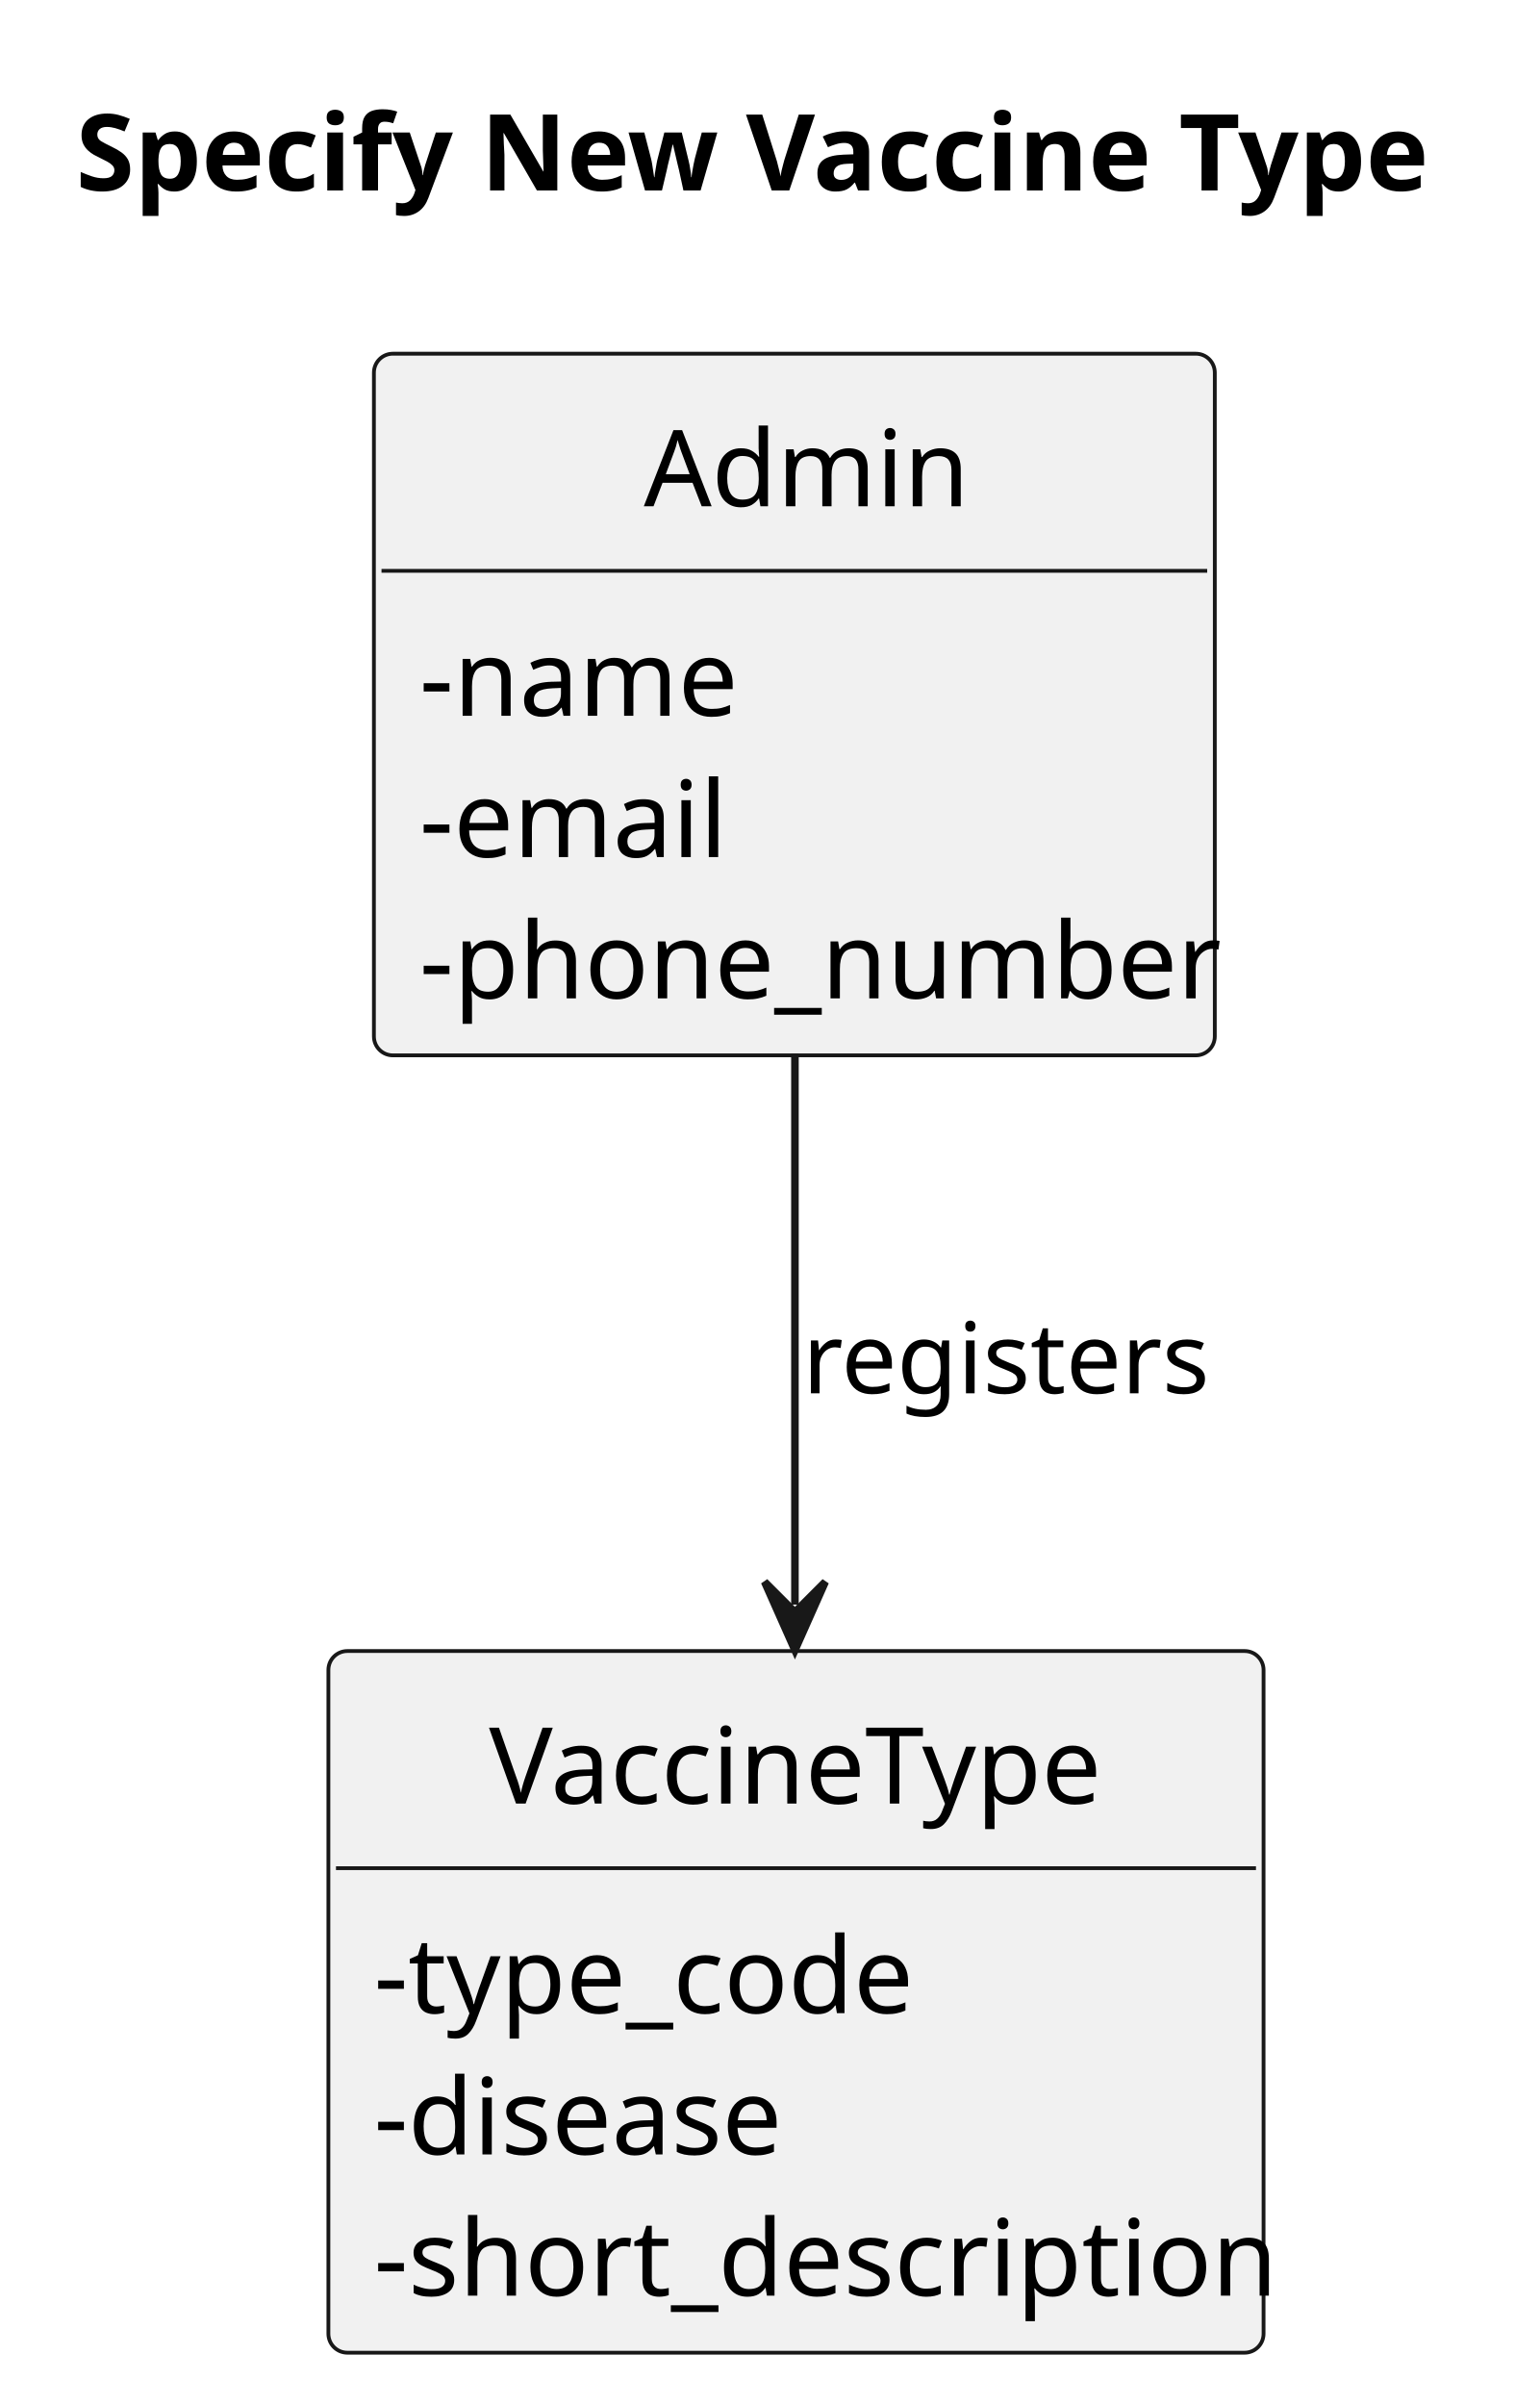
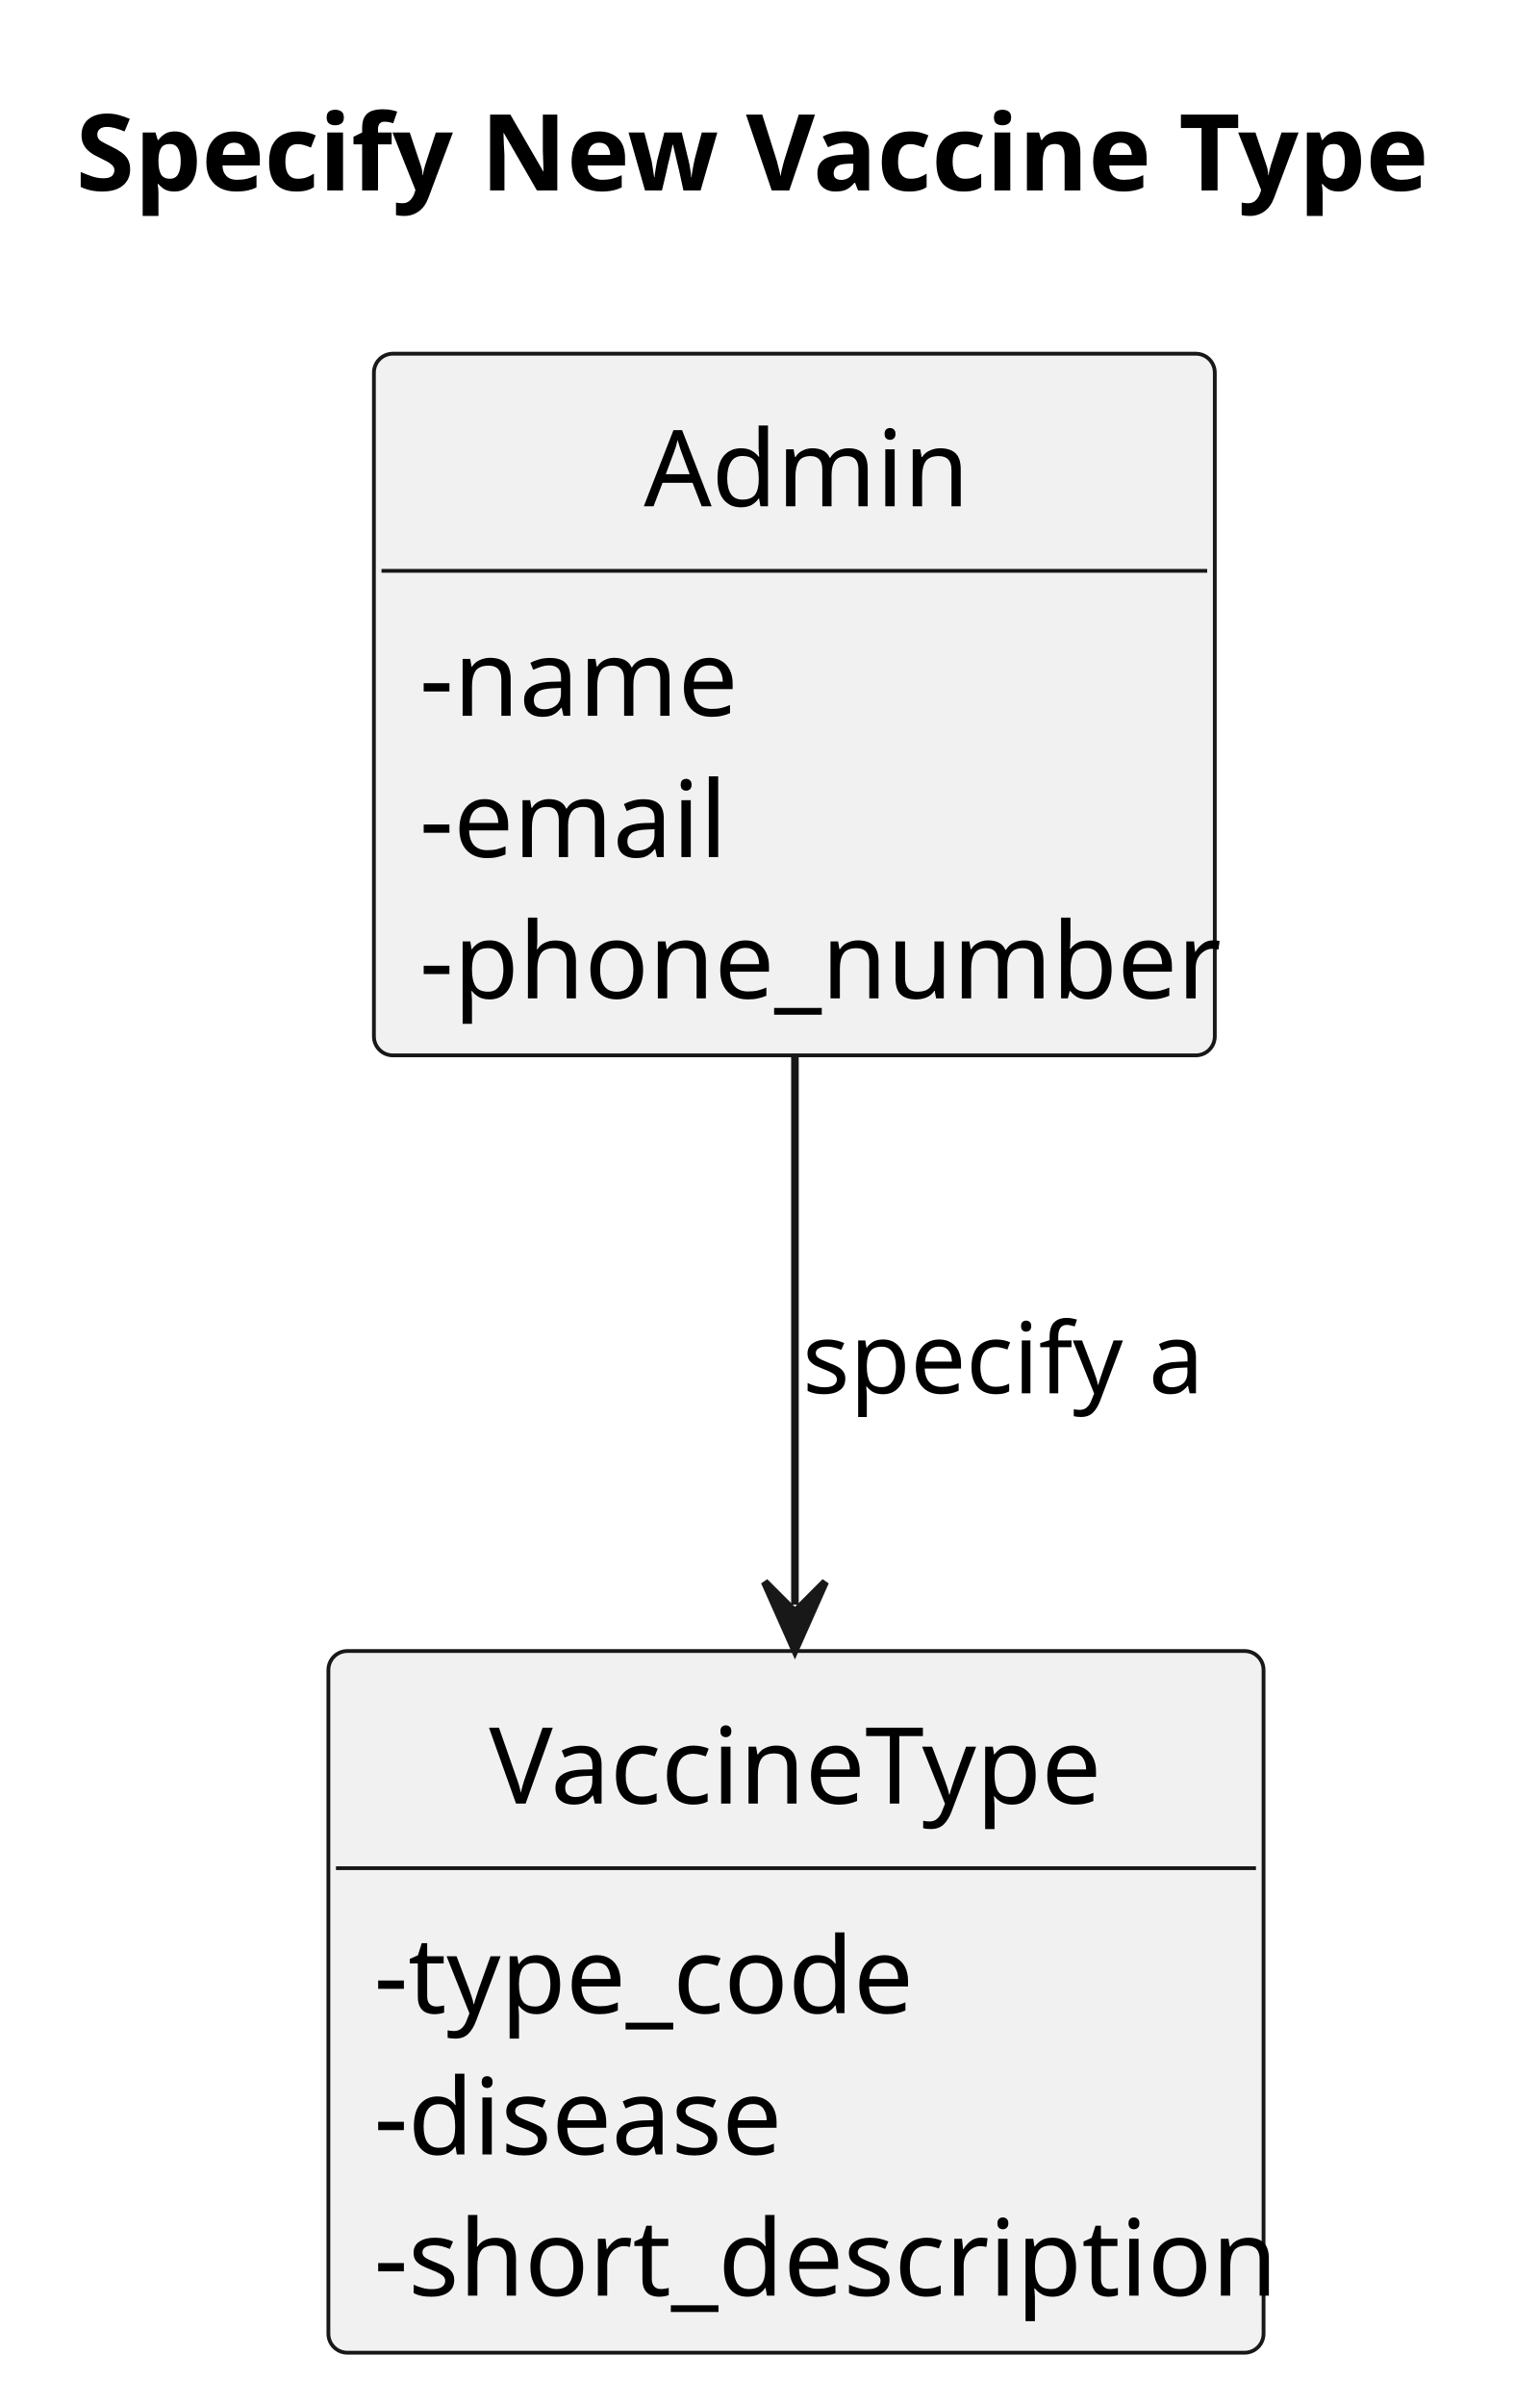
<svg xmlns="http://www.w3.org/2000/svg" contentStyleType="text/css" height="317px" preserveAspectRatio="none" style="width:203px;height:317px;background:#FFFFFF;" version="1.1" viewBox="0 0 203 317" width="203px" zoomAndPan="magnify">
  <defs />
  <g>
    <text fill="#000000" font-family="sans-serif" font-size="14" font-weight="bold" lengthAdjust="spacing" textLength="175.855" x="10" y="25.107">Specify New Vaccine Type</text>
    <g id="elem_Admin">
      <rect codeLine="8" fill="#F1F1F1" height="92.484" id="Admin" rx="2.5" ry="2.5" style="stroke:#181818;stroke-width:0.5;" width="110.848" x="49.29" y="46.621" />
      <text fill="#000000" font-family="sans-serif" font-size="14" lengthAdjust="spacing" textLength="39.683" x="84.872" y="66.728">Admin</text>
      <line style="stroke:#181818;stroke-width:0.5;" x1="50.29" x2="159.137" y1="75.242" y2="75.242" />
      <text fill="#000000" font-family="sans-serif" font-size="14" lengthAdjust="spacing" textLength="39.683" x="55.29" y="94.35">-name</text>
      <text fill="#000000" font-family="sans-serif" font-size="14" lengthAdjust="spacing" textLength="38.117" x="55.29" y="112.971">-email</text>
      <text fill="#000000" font-family="sans-serif" font-size="14" lengthAdjust="spacing" textLength="98.848" x="55.29" y="131.592">-phone_number</text>
    </g>
    <g id="elem_VaccineType">
      <rect codeLine="14" fill="#F1F1F1" height="92.484" id="VaccineType" rx="2.5" ry="2.5" style="stroke:#181818;stroke-width:0.5;" width="123.275" x="43.29" y="217.621" />
      <text fill="#000000" font-family="sans-serif" font-size="14" lengthAdjust="spacing" textLength="80.931" x="64.462" y="237.728">VaccineType</text>
      <line style="stroke:#181818;stroke-width:0.5;" x1="44.29" x2="165.565" y1="246.242" y2="246.242" />
      <text fill="#000000" font-family="sans-serif" font-size="14" lengthAdjust="spacing" textLength="69.269" x="49.29" y="265.35">-type_code</text>
      <text fill="#000000" font-family="sans-serif" font-size="14" lengthAdjust="spacing" textLength="52.917" x="49.29" y="283.971">-disease</text>
      <text fill="#000000" font-family="sans-serif" font-size="14" lengthAdjust="spacing" textLength="111.275" x="49.29" y="302.592">-short_description</text>
    </g>
    <g id="link_Admin_VaccineType">
      <path codeLine="20" d="M104.79,138.911 C104.79,163.251 104.79,187.181 104.79,211.501 " fill="none" id="Admin-to-VaccineType" style="stroke:#181818;stroke-width:1.0;" />
      <polygon fill="#181818" points="104.79,217.501,108.79,208.501,104.79,212.501,100.79,208.501,104.79,217.501" style="stroke:#181818;stroke-width:1.0;" />
-       <text fill="#000000" font-family="sans-serif" font-size="13" lengthAdjust="spacing" textLength="49.848" x="105.79" y="183.649">registers</text>
+       <text fill="#000000" font-family="sans-serif" font-size="13" lengthAdjust="spacing" textLength="51.302" x="105.79" y="183.649">specify a</text>
    </g>
  </g>
</svg>
